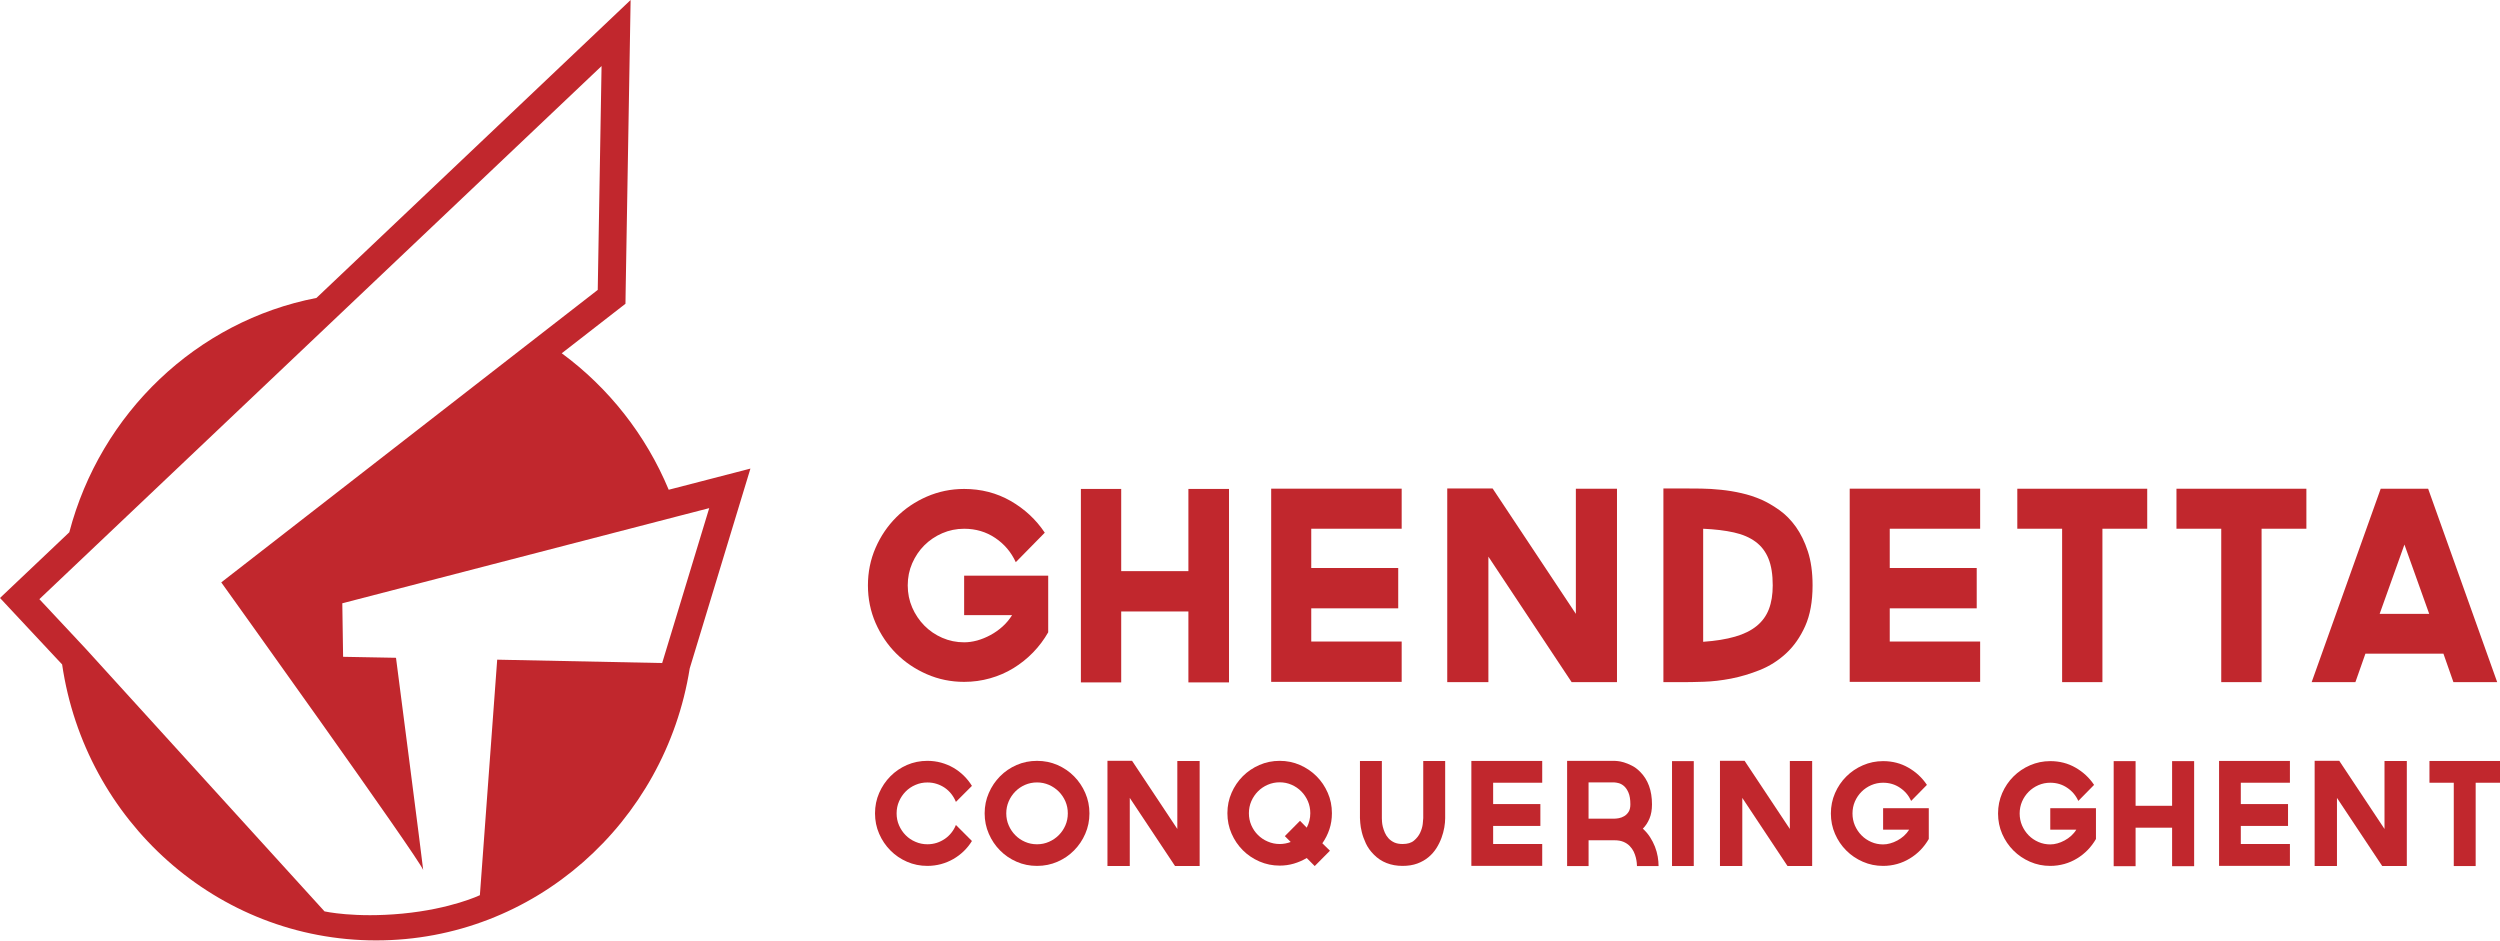
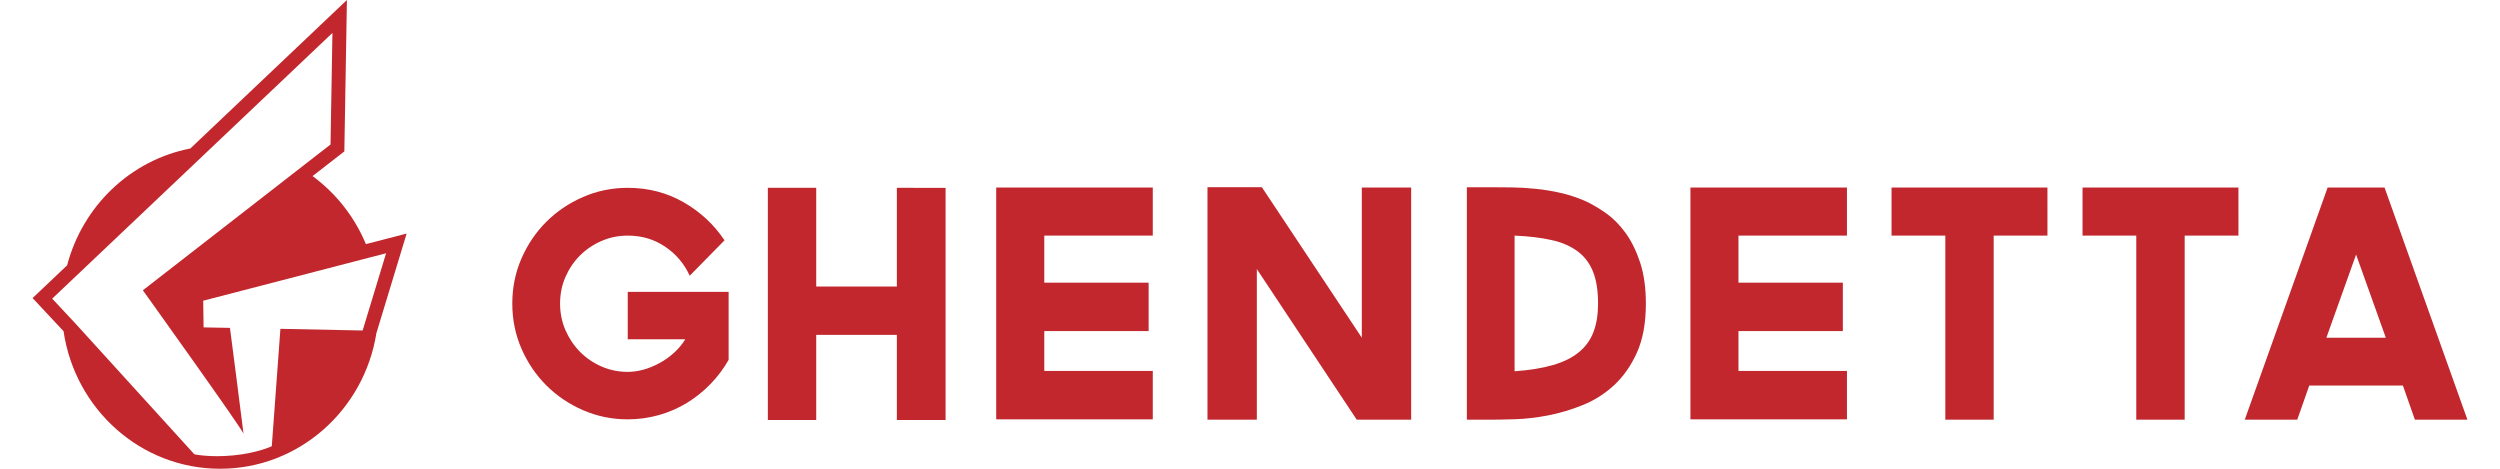
- <svg xmlns="http://www.w3.org/2000/svg" version="1.1" id="Layer_1" x="0px" y="0px" width="512px" height="192.598px" viewBox="0 0 512 192.598" enable-background="new 0 0 512 192.598" xml:space="preserve">
-   <path fill="#C1272D" d="M153.688,95.966l-9.878,2.56l-6.082,1.574l-0.776,0.2c-4.682-11.248-12.316-20.895-21.91-27.952l0.419-0.32  l10.47-8.137l2.164-1.68l0.041-2.741l0.782-45.84L129.15,0l-9.891,9.383L72.862,53.382l-8.052,7.634  C40.249,65.782,20.589,84.62,14.193,109.01l-2.568,2.436L4.12,118.56L0,122.465l3.878,4.153l7.9,8.449l0.945,1.003  c4.676,31.991,31.668,56.525,64.313,56.525c32.364,0,59.197-24.11,64.217-55.695l9.468-31.177L153.688,95.966z M135.612,135.791  l-33.786-0.69l-3.547,48.236c0,0-5.884,2.821-15.876,3.772c-9.779,0.932-15.941-0.458-15.941-0.458l-48.83-53.706l-1.673-1.792  l-7.898-8.446l7.505-7.115l61.233-58.063L123.2,13.53l-0.782,45.842l-10.475,8.134l-66.628,51.766c0,0,40.504,56.508,41.354,58.905  c-0.075-1.08-5.568-43.462-5.568-43.462l-10.834-0.201l-0.163-10.962l69.062-17.915l6.082-1.572L135.612,135.791z" />
+ <svg xmlns="http://www.w3.org/2000/svg" version="1.1" id="Layer_1" x="0px" y="0px" width="512px" height="96px" viewBox="244.5 108.799 512 96" enable-background="new 244.5 108.799 512 96" xml:space="preserve">
  <g>
-     <path fill="#C1272D" d="M197.455,117.892h17.217v11.604c-0.864,1.511-1.899,2.892-3.105,4.132   c-1.204,1.241-2.546,2.309-4.018,3.214c-1.475,0.904-3.067,1.592-4.776,2.075c-1.712,0.484-3.479,0.73-5.317,0.73   c-2.697,0-5.242-0.521-7.64-1.568c-2.393-1.041-4.48-2.456-6.263-4.234c-1.78-1.782-3.191-3.871-4.239-6.263   c-1.039-2.396-1.562-4.962-1.562-7.698c0-2.731,0.523-5.296,1.562-7.683c1.048-2.402,2.457-4.48,4.239-6.259   c1.782-1.784,3.87-3.193,6.263-4.238c2.397-1.04,4.942-1.568,7.64-1.568c3.489,0,6.664,0.823,9.526,2.458   c2.86,1.646,5.188,3.805,6.988,6.501l-5.938,6.041c-0.938-2.05-2.338-3.704-4.208-4.964c-1.87-1.257-3.991-1.883-6.369-1.883   c-1.586,0-3.076,0.307-4.48,0.915c-1.402,0.609-2.623,1.438-3.672,2.479c-1.045,1.045-1.867,2.27-2.483,3.674   c-0.611,1.402-0.916,2.913-0.916,4.531c0,1.614,0.308,3.131,0.916,4.535c0.611,1.399,1.438,2.634,2.483,3.696   c1.049,1.061,2.27,1.898,3.672,2.507c1.404,0.614,2.895,0.92,4.48,0.92c0.859,0,1.752-0.127,2.671-0.374   c0.92-0.26,1.826-0.627,2.721-1.112c0.905-0.486,1.727-1.07,2.487-1.755c0.758-0.685,1.4-1.457,1.939-2.322h-9.818V117.892z" />
-     <path fill="#C1272D" d="M251.7,100.136v39.618h-8.316V125.23h-13.762v14.523h-8.256v-39.618h8.256v16.839h13.762v-16.839   L251.7,100.136L251.7,100.136z" />
-     <path fill="#C1272D" d="M268.544,108.289v8.031h17.812v8.263h-17.812v6.8h18.519v8.267h-26.725v-39.566h26.725v8.207   L268.544,108.289L268.544,108.289z" />
-     <path fill="#C1272D" d="M322.736,100.089h8.424v39.616h-9.288L304.822,114v25.705h-8.426v-39.674h9.287l17.053,25.686V100.089z" />
-     <path fill="#C1272D" d="M360.794,102.352c1.188,0.54,2.399,1.253,3.644,2.132c1.238,0.881,2.354,2.016,3.348,3.397   c0.988,1.385,1.809,3.056,2.455,5.018c0.646,1.964,0.974,4.292,0.974,6.985c0,3.315-0.509,6.093-1.514,8.342   c-1.011,2.252-2.314,4.115-3.915,5.593c-1.6,1.478-3.389,2.609-5.368,3.4c-1.979,0.792-3.953,1.378-5.908,1.76   c-1.964,0.371-3.813,0.593-5.559,0.644c-1.748,0.053-3.161,0.083-4.238,0.083h-4.048v-39.671h4.048   c1.149,0,2.386,0.011,3.696,0.027c1.314,0.021,2.675,0.098,4.072,0.248c1.405,0.141,2.808,0.373,4.213,0.698   C358.094,101.33,359.455,101.774,360.794,102.352z M348.809,131.442c2.551-0.182,4.731-0.534,6.531-1.057   c1.797-0.515,3.279-1.246,4.421-2.18c1.153-0.938,1.991-2.092,2.511-3.458c0.522-1.365,0.783-2.988,0.783-4.858   c0-2.195-0.281-4.012-0.863-5.454c-0.574-1.436-1.457-2.598-2.643-3.476c-1.188-0.881-2.67-1.521-4.451-1.916   c-1.777-0.397-3.88-0.651-6.289-0.755V131.442z" />
-     <path fill="#C1272D" d="M387.02,108.289v8.031h17.812v8.263H387.02v6.8h18.514v8.267h-26.715v-39.566h26.715v8.207L387.02,108.289   L387.02,108.289z" />
-     <path fill="#C1272D" d="M439.752,108.289h-9.176v31.416h-8.254v-31.416h-9.178v-8.2h26.606L439.752,108.289L439.752,108.289z" />
-     <path fill="#C1272D" d="M472.349,108.289h-9.177v31.416h-8.261v-31.416h-9.172v-8.2h26.608L472.349,108.289L472.349,108.289z" />
-     <path fill="#C1272D" d="M502.461,139.705l-2.047-5.834h-15.977l-2.052,5.834h-8.958l14.141-39.616h9.714l14.144,39.616H502.461z    M487.354,125.717H497.5l-5.073-14.193L487.354,125.717z" />
-   </g>
-   <g>
-     <path fill="#C1272D" d="M199.052,172.235c-0.47,0.765-1.024,1.457-1.669,2.082c-0.648,0.627-1.364,1.164-2.142,1.612   c-0.783,0.451-1.624,0.795-2.525,1.043c-0.896,0.237-1.824,0.362-2.785,0.362c-1.483,0-2.875-0.278-4.178-0.849   c-1.3-0.566-2.431-1.337-3.399-2.318c-0.968-0.974-1.733-2.108-2.302-3.413c-0.567-1.3-0.849-2.689-0.849-4.176   s0.281-2.88,0.849-4.178c0.568-1.302,1.334-2.438,2.302-3.416c0.969-0.98,2.1-1.751,3.399-2.319   c1.298-0.562,2.694-0.844,4.178-0.844c0.961,0,1.89,0.123,2.785,0.362c0.901,0.25,1.742,0.595,2.525,1.044   c0.777,0.449,1.493,0.993,2.142,1.627c0.645,0.635,1.199,1.333,1.669,2.094l-3.282,3.281c-0.235-0.585-0.545-1.119-0.925-1.609   c-0.38-0.487-0.826-0.909-1.332-1.265c-0.511-0.348-1.067-0.623-1.671-0.814c-0.606-0.198-1.243-0.291-1.911-0.291   c-0.858,0-1.676,0.161-2.443,0.497c-0.775,0.325-1.443,0.787-2.013,1.359c-0.566,0.579-1.018,1.247-1.348,2.007   c-0.333,0.763-0.501,1.58-0.501,2.465c0,0.876,0.163,1.702,0.501,2.465c0.33,0.755,0.781,1.43,1.348,2.003   c0.567,0.577,1.235,1.031,2.013,1.359c0.768,0.336,1.585,0.501,2.443,0.501c0.668,0,1.3-0.099,1.911-0.289   c0.604-0.198,1.16-0.473,1.671-0.823c0.508-0.353,0.954-0.766,1.332-1.248c0.38-0.473,0.689-1.008,0.925-1.595L199.052,172.235z" />
-     <path fill="#C1272D" d="M212.386,177.336c-1.485,0-2.877-0.278-4.177-0.849c-1.299-0.566-2.436-1.337-3.4-2.318   c-0.967-0.974-1.733-2.108-2.299-3.413c-0.568-1.3-0.854-2.689-0.854-4.176s0.285-2.88,0.854-4.178   c0.565-1.302,1.332-2.438,2.299-3.416c0.965-0.98,2.102-1.751,3.4-2.319c1.3-0.562,2.691-0.844,4.177-0.844   c1.486,0,2.88,0.282,4.178,0.844c1.298,0.571,2.436,1.339,3.4,2.319c0.967,0.978,1.735,2.114,2.299,3.416   c0.568,1.298,0.854,2.69,0.854,4.178c0,1.485-0.285,2.876-0.854,4.176c-0.563,1.305-1.332,2.439-2.299,3.413   c-0.965,0.981-2.103,1.754-3.4,2.318C215.268,177.052,213.871,177.336,212.386,177.336z M212.386,160.242   c-0.884,0-1.7,0.171-2.46,0.499c-0.761,0.333-1.425,0.79-1.992,1.361c-0.569,0.581-1.021,1.25-1.348,2.01   c-0.335,0.766-0.503,1.583-0.503,2.462c0,0.882,0.168,1.708,0.503,2.463c0.327,0.763,0.78,1.435,1.348,2.011   c0.567,0.577,1.227,1.028,1.992,1.359c0.764,0.336,1.581,0.501,2.46,0.501c0.858,0,1.672-0.165,2.436-0.501   c0.761-0.331,1.431-0.784,2.007-1.359c0.576-0.58,1.031-1.248,1.364-2.011c0.331-0.755,0.495-1.581,0.495-2.463   c0-0.879-0.164-1.696-0.495-2.462c-0.333-0.76-0.788-1.43-1.364-2.01c-0.576-0.571-1.246-1.028-2.007-1.361   C214.058,160.413,213.251,160.242,212.386,160.242z" />
-     <path fill="#C1272D" d="M241.115,155.847h4.574v21.516h-5.042l-9.269-13.952v13.952h-4.571v-21.545h5.043l9.265,13.953V155.847   L241.115,155.847z" />
-     <path fill="#C1272D" d="M272.777,166.546c0,1.155-0.168,2.251-0.512,3.285c-0.345,1.035-0.826,1.989-1.449,2.873l1.555,1.523   l-3.115,3.141l-1.637-1.645c-0.825,0.487-1.697,0.868-2.628,1.143c-0.931,0.273-1.897,0.411-2.914,0.411   c-1.468,0-2.849-0.285-4.149-0.85c-1.299-0.568-2.438-1.335-3.401-2.301c-0.965-0.965-1.733-2.103-2.301-3.402   c-0.57-1.299-0.854-2.689-0.854-4.18c0-1.482,0.284-2.876,0.854-4.173c0.567-1.302,1.336-2.435,2.301-3.401   c0.964-0.966,2.103-1.735,3.401-2.303c1.301-0.562,2.682-0.846,4.149-0.846c1.467,0,2.849,0.281,4.146,0.846   c1.301,0.569,2.435,1.337,3.398,2.303c0.975,0.969,1.738,2.101,2.304,3.401C272.497,163.67,272.777,165.062,272.777,166.546z    M262.077,172.855c0.782,0,1.534-0.144,2.259-0.417l-1.203-1.2l3.111-3.138l1.375,1.408c0.49-0.938,0.729-1.925,0.729-2.964   c0-0.873-0.164-1.698-0.494-2.462c-0.332-0.762-0.785-1.433-1.347-2.002c-0.567-0.574-1.233-1.031-1.993-1.362   c-0.766-0.335-1.574-0.501-2.438-0.501c-0.857,0-1.674,0.166-2.445,0.501c-0.77,0.331-1.439,0.788-2.007,1.362   c-0.571,0.575-1.017,1.24-1.353,2.002c-0.332,0.764-0.497,1.589-0.497,2.462c0,0.877,0.165,1.703,0.497,2.467   c0.336,0.764,0.779,1.429,1.353,1.99c0.565,0.566,1.233,1.02,2.007,1.346C260.406,172.684,261.221,172.855,262.077,172.855z" />
-     <path fill="#C1272D" d="M295.971,155.847v11.727c0,0.564-0.061,1.2-0.176,1.889c-0.119,0.692-0.312,1.404-0.574,2.125   c-0.267,0.727-0.611,1.437-1.054,2.134c-0.442,0.687-0.979,1.308-1.629,1.841c-0.642,0.536-1.401,0.967-2.271,1.288   c-0.879,0.322-1.875,0.484-3.004,0.484h-0.035c-1.174,0-2.258-0.193-3.254-0.582c-0.996-0.391-1.865-0.97-2.611-1.735   c-0.702-0.698-1.242-1.458-1.627-2.27c-0.379-0.812-0.656-1.583-0.834-2.317c-0.182-0.726-0.283-1.367-0.322-1.903   c-0.039-0.539-0.062-0.864-0.062-0.985v-11.692h4.487v11.727c0,0.157,0.011,0.392,0.032,0.709c0.018,0.306,0.072,0.66,0.168,1.05   c0.102,0.395,0.238,0.787,0.417,1.204c0.175,0.408,0.421,0.787,0.743,1.143c0.322,0.353,0.719,0.635,1.188,0.854   c0.471,0.212,1.039,0.315,1.707,0.315c0.999,0,1.773-0.229,2.326-0.7c0.559-0.469,0.979-1.005,1.262-1.61   c0.283-0.608,0.461-1.204,0.531-1.794c0.07-0.583,0.102-0.98,0.102-1.202v-11.691h4.49V155.847z" />
-     <path fill="#C1272D" d="M305.796,160.305v4.366h9.673v4.483h-9.673v3.7h10.05v4.479h-14.512v-21.488h14.512v4.458L305.796,160.305   L305.796,160.305z" />
-     <path fill="#C1272D" d="M336.452,169.715c0.567,0.505,1.054,1.08,1.47,1.717c0.408,0.632,0.743,1.288,1.01,1.961   c0.266,0.682,0.45,1.353,0.57,2.042c0.115,0.683,0.175,1.325,0.175,1.935h-2.2h-2.225c0-0.139-0.018-0.37-0.045-0.69   c-0.029-0.322-0.098-0.681-0.191-1.066c-0.097-0.396-0.246-0.792-0.438-1.207c-0.2-0.407-0.47-0.791-0.812-1.143   c-0.34-0.354-0.765-0.637-1.273-0.854c-0.508-0.213-1.123-0.322-1.846-0.322h-5.306v5.277h-4.396v-21.545h9.701   c0.074,0,0.295,0.015,0.645,0.048c0.354,0.032,0.779,0.115,1.275,0.263c0.5,0.148,1.041,0.368,1.625,0.666   c0.586,0.287,1.152,0.708,1.699,1.258c1.625,1.623,2.438,3.85,2.438,6.682c0,1.112-0.169,2.081-0.513,2.899   C337.473,168.455,337.02,169.146,336.452,169.715z M330.646,167.661c0.235,0,0.537-0.034,0.905-0.099   c0.374-0.066,0.738-0.212,1.089-0.415c0.348-0.203,0.646-0.496,0.896-0.881c0.245-0.375,0.364-0.894,0.364-1.538   c0-1.014-0.135-1.823-0.396-2.415c-0.263-0.602-0.58-1.048-0.938-1.353c-0.364-0.303-0.729-0.495-1.104-0.584   c-0.369-0.084-0.652-0.136-0.843-0.136h-5.283v7.419L330.646,167.661L330.646,167.661z" />
-     <path fill="#C1272D" d="M346.885,155.879v21.483h-4.455v-21.483H346.885z" />
-     <path fill="#C1272D" d="M366.559,155.847h4.571v21.516h-5.047l-9.26-13.952v13.952h-4.574v-21.545h5.045l9.265,13.953V155.847z" />
-     <path fill="#C1272D" d="M385.661,165.525h9.354v6.3c-0.473,0.819-1.031,1.566-1.685,2.248c-0.655,0.67-1.384,1.251-2.188,1.736   c-0.797,0.491-1.66,0.871-2.586,1.132c-0.932,0.262-1.89,0.395-2.896,0.395c-1.46,0-2.841-0.278-4.144-0.849   c-1.299-0.566-2.434-1.333-3.397-2.302c-0.974-0.968-1.736-2.102-2.304-3.397c-0.567-1.301-0.851-2.693-0.851-4.18   c0-1.487,0.282-2.878,0.851-4.182c0.568-1.297,1.33-2.43,2.304-3.396c0.965-0.969,2.101-1.736,3.397-2.299   c1.303-0.568,2.684-0.853,4.144-0.853c1.899,0,3.623,0.442,5.172,1.334c1.56,0.894,2.824,2.063,3.8,3.534l-3.226,3.281   c-0.509-1.113-1.272-2.018-2.288-2.693c-1.016-0.689-2.169-1.031-3.458-1.031c-0.858,0-1.671,0.165-2.433,0.497   c-0.76,0.333-1.426,0.785-1.992,1.353c-0.568,0.568-1.012,1.229-1.351,1.992c-0.327,0.761-0.493,1.578-0.493,2.456   c0,0.884,0.166,1.703,0.493,2.468c0.339,0.761,0.783,1.431,1.351,2.007c0.566,0.579,1.232,1.026,1.992,1.36   c0.762,0.337,1.573,0.499,2.433,0.499c0.468,0,0.948-0.066,1.446-0.208c0.498-0.135,0.996-0.332,1.483-0.6   c0.489-0.26,0.935-0.58,1.347-0.948c0.416-0.376,0.762-0.792,1.061-1.262h-5.337V165.525L385.661,165.525z" />
-     <path fill="#C1272D" d="M419.898,165.525h9.354v6.3c-0.473,0.819-1.032,1.566-1.688,2.248c-0.657,0.67-1.38,1.251-2.182,1.736   c-0.801,0.491-1.665,0.871-2.596,1.132c-0.929,0.258-1.89,0.395-2.89,0.395c-1.461,0-2.842-0.278-4.146-0.849   c-1.3-0.566-2.428-1.333-3.397-2.302c-0.971-0.968-1.735-2.102-2.303-3.397c-0.566-1.301-0.849-2.693-0.849-4.18   c0-1.487,0.282-2.878,0.849-4.182c0.566-1.297,1.332-2.43,2.303-3.396c0.971-0.969,2.099-1.736,3.397-2.299   c1.306-0.568,2.687-0.853,4.146-0.853c1.898,0,3.62,0.442,5.174,1.334c1.554,0.894,2.82,2.063,3.799,3.534l-3.229,3.281   c-0.505-1.113-1.271-2.018-2.283-2.693c-1.02-0.689-2.169-1.031-3.46-1.031c-0.86,0-1.67,0.165-2.433,0.497   c-0.762,0.333-1.429,0.785-1.996,1.353c-0.562,0.568-1.012,1.229-1.347,1.992c-0.328,0.761-0.495,1.578-0.495,2.456   c0,0.884,0.167,1.703,0.495,2.468c0.335,0.761,0.785,1.431,1.347,2.007c0.567,0.579,1.234,1.026,1.996,1.36   c0.763,0.337,1.571,0.499,2.433,0.499c0.47,0,0.948-0.066,1.448-0.208c0.497-0.135,0.992-0.332,1.479-0.6   c0.491-0.26,0.938-0.58,1.35-0.948c0.407-0.376,0.765-0.792,1.054-1.262h-5.333v-4.395L419.898,165.525L419.898,165.525z" />
-     <path fill="#C1272D" d="M449.359,155.879v21.518h-4.513v-7.887h-7.478v7.887h-4.487v-21.518h4.487v9.147h7.478v-9.147H449.359z" />
-     <path fill="#C1272D" d="M458.918,160.305v4.366h9.67v4.483h-9.67v3.7h10.057v4.479h-14.511v-21.488h14.511v4.458L458.918,160.305   L458.918,160.305z" />
-     <path fill="#C1272D" d="M488.343,155.847h4.574v21.516h-5.039l-9.267-13.952v13.952h-4.572v-21.545h5.044l9.264,13.953v-13.924   H488.343L488.343,155.847z" />
-     <path fill="#C1272D" d="M512,160.305h-4.984v17.062h-4.484v-17.062h-4.979v-4.458H512V160.305z" />
+     <path fill="#C1272D" d="M327.779,156.633l-4.923,1.278l-3.031,0.782l-0.389,0.102c-2.333-5.607-6.141-10.415-10.922-13.936   l0.21-0.159l5.219-4.055l1.08-0.84l0.021-1.363l0.39-22.848l0.114-6.796l-4.931,4.677l-23.127,21.933l-4.013,3.805   c-12.243,2.374-22.042,11.766-25.229,23.922l-1.28,1.213l-3.741,3.548l-2.054,1.946l1.933,2.07l3.938,4.211l0.471,0.502   c2.332,15.944,15.785,28.174,32.058,28.174c16.133,0,29.508-12.019,32.01-27.762l4.72-15.54L327.779,156.633z M318.769,176.486   l-16.841-0.343l-1.766,24.043c0,0-2.934,1.404-7.916,1.881c-4.874,0.463-7.945-0.231-7.945-0.231l-24.34-26.768l-0.832-0.894   l-3.938-4.211l3.74-3.547l30.522-28.941l23.13-21.933l-0.391,22.851l-5.224,4.056l-33.21,25.801c0,0,20.19,28.167,20.613,29.364   c-0.036-0.541-2.775-21.665-2.775-21.665l-5.398-0.1l-0.083-5.464l34.424-8.932l3.032-0.782L318.769,176.486z" />
+     <g>
+       <path fill="#C1272D" d="M373.062,168.575h20.66V182.5c-1.035,1.813-2.277,3.471-3.727,4.959c-1.443,1.489-3.054,2.77-4.82,3.856    c-1.77,1.085-3.68,1.91-5.73,2.49c-2.056,0.58-4.176,0.875-6.381,0.875c-3.237,0-6.291-0.624-9.168-1.881    c-2.872-1.249-5.377-2.947-7.517-5.081c-2.135-2.139-3.829-4.646-5.086-7.516c-1.247-2.875-1.875-5.954-1.875-9.237    c0-3.278,0.628-6.355,1.875-9.22c1.257-2.883,2.948-5.376,5.086-7.512c2.139-2.14,4.645-3.83,7.517-5.084    c2.876-1.248,5.93-1.883,9.168-1.883c4.187,0,7.996,0.988,11.432,2.95c3.431,1.976,6.225,4.565,8.386,7.801l-7.126,7.249    c-1.127-2.459-2.807-4.444-5.05-5.956c-2.244-1.509-4.79-2.26-7.644-2.26c-1.902,0-3.691,0.368-5.376,1.099    c-1.682,0.729-3.147,1.725-4.406,2.974c-1.254,1.254-2.241,2.725-2.979,4.409c-0.733,1.683-1.099,3.495-1.099,5.438    c0,1.937,0.369,3.757,1.099,5.441c0.734,1.68,1.726,3.161,2.979,4.436c1.259,1.273,2.725,2.277,4.406,3.009    c1.685,0.737,3.475,1.104,5.376,1.104c1.031,0,2.103-0.152,3.205-0.448c1.104-0.312,2.191-0.753,3.267-1.335    c1.085-0.583,2.071-1.283,2.983-2.106c0.909-0.821,1.681-1.748,2.327-2.786h-11.782V168.575z" />
+       <path fill="#C1272D" d="M438.156,147.268v47.542h-9.979v-17.429h-16.515v17.428h-9.907v-47.542h9.907v20.207h16.515v-20.207    L438.156,147.268L438.156,147.268z" />
+       <path fill="#C1272D" d="M458.368,157.052v9.637h21.374v9.916h-21.374v8.16h22.223v9.92h-32.069v-47.479h32.069v9.849    L458.368,157.052L458.368,157.052z" />
+       <path fill="#C1272D" d="M523.399,147.212h10.108v47.539h-11.146l-20.46-30.846v30.846h-10.11v-47.608h11.143l20.465,30.822    V147.212z" />
+       <path fill="#C1272D" d="M569.068,149.927c1.427,0.648,2.88,1.504,4.374,2.559c1.484,1.058,2.824,2.42,4.017,4.077    c1.187,1.661,2.171,3.666,2.946,6.021c0.774,2.356,1.168,5.15,1.168,8.383c0,3.979-0.61,7.312-1.816,10.01    c-1.213,2.702-2.777,4.938-4.697,6.712c-1.921,1.773-4.068,3.131-6.442,4.08c-2.374,0.95-4.743,1.653-7.09,2.111    c-2.356,0.445-4.575,0.712-6.67,0.773c-2.098,0.063-3.794,0.1-5.086,0.1h-4.857v-47.604h4.857c1.379,0,2.862,0.013,4.436,0.031    c1.576,0.026,3.21,0.118,4.887,0.298c1.685,0.17,3.369,0.447,5.056,0.838C565.828,148.701,567.462,149.234,569.068,149.927z     M554.687,184.835c3.062-0.218,5.678-0.64,7.837-1.269c2.156-0.617,3.936-1.495,5.306-2.615c1.384-1.126,2.389-2.512,3.013-4.149    c0.627-1.639,0.939-3.586,0.939-5.83c0-2.635-0.336-4.814-1.034-6.545c-0.689-1.723-1.749-3.117-3.173-4.171    c-1.425-1.057-3.204-1.826-5.341-2.299c-2.132-0.478-4.656-0.782-7.547-0.906V184.835L554.687,184.835z" />
+       <path fill="#C1272D" d="M600.539,157.052v9.637h21.375v9.916h-21.375v8.16h22.218v9.92h-32.058v-47.479h32.058v9.849    L600.539,157.052L600.539,157.052z" />
+       <path fill="#C1272D" d="M663.818,157.052h-11.011v37.699h-9.905v-37.699h-11.015v-9.84h31.928L663.818,157.052L663.818,157.052z" />
+       <path fill="#C1272D" d="M702.935,157.052h-11.013v37.699h-9.913v-37.699h-11.006v-9.84h31.929L702.935,157.052L702.935,157.052z" />
+       <path fill="#C1272D" d="M739.069,194.751l-2.457-7.001H717.44l-2.463,7.001h-10.75l16.971-47.539h11.656l16.973,47.539H739.069z     M720.94,177.965h12.176l-6.088-17.031L720.94,177.965z" />
+     </g>
  </g>
</svg>
